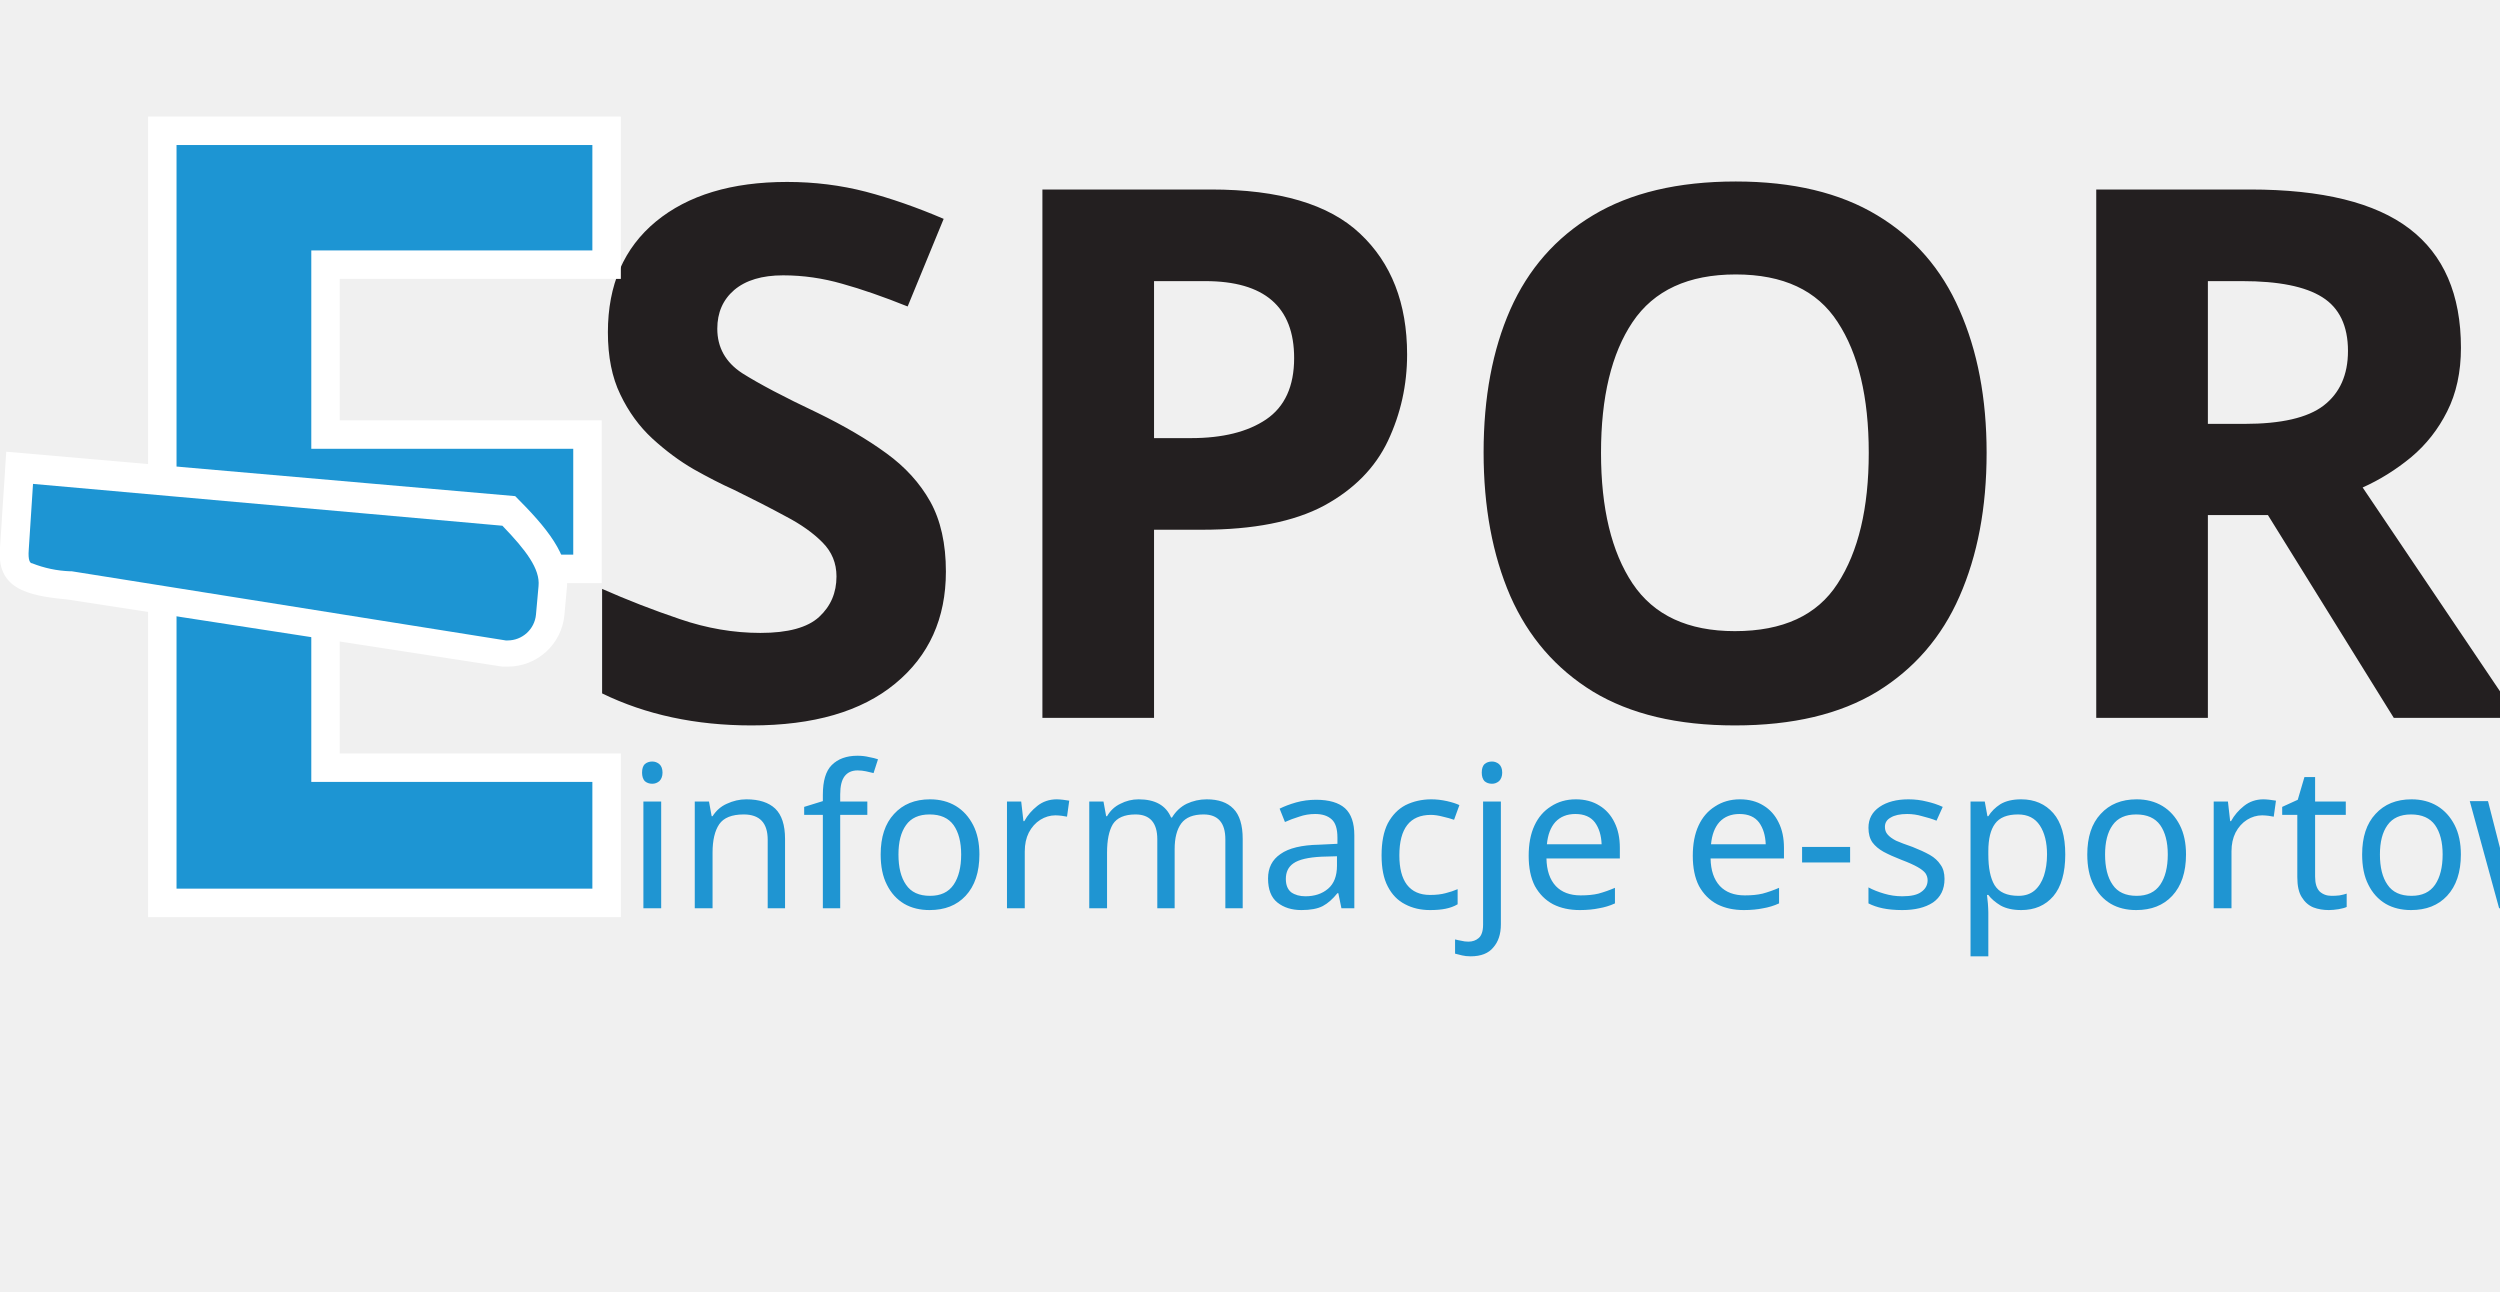
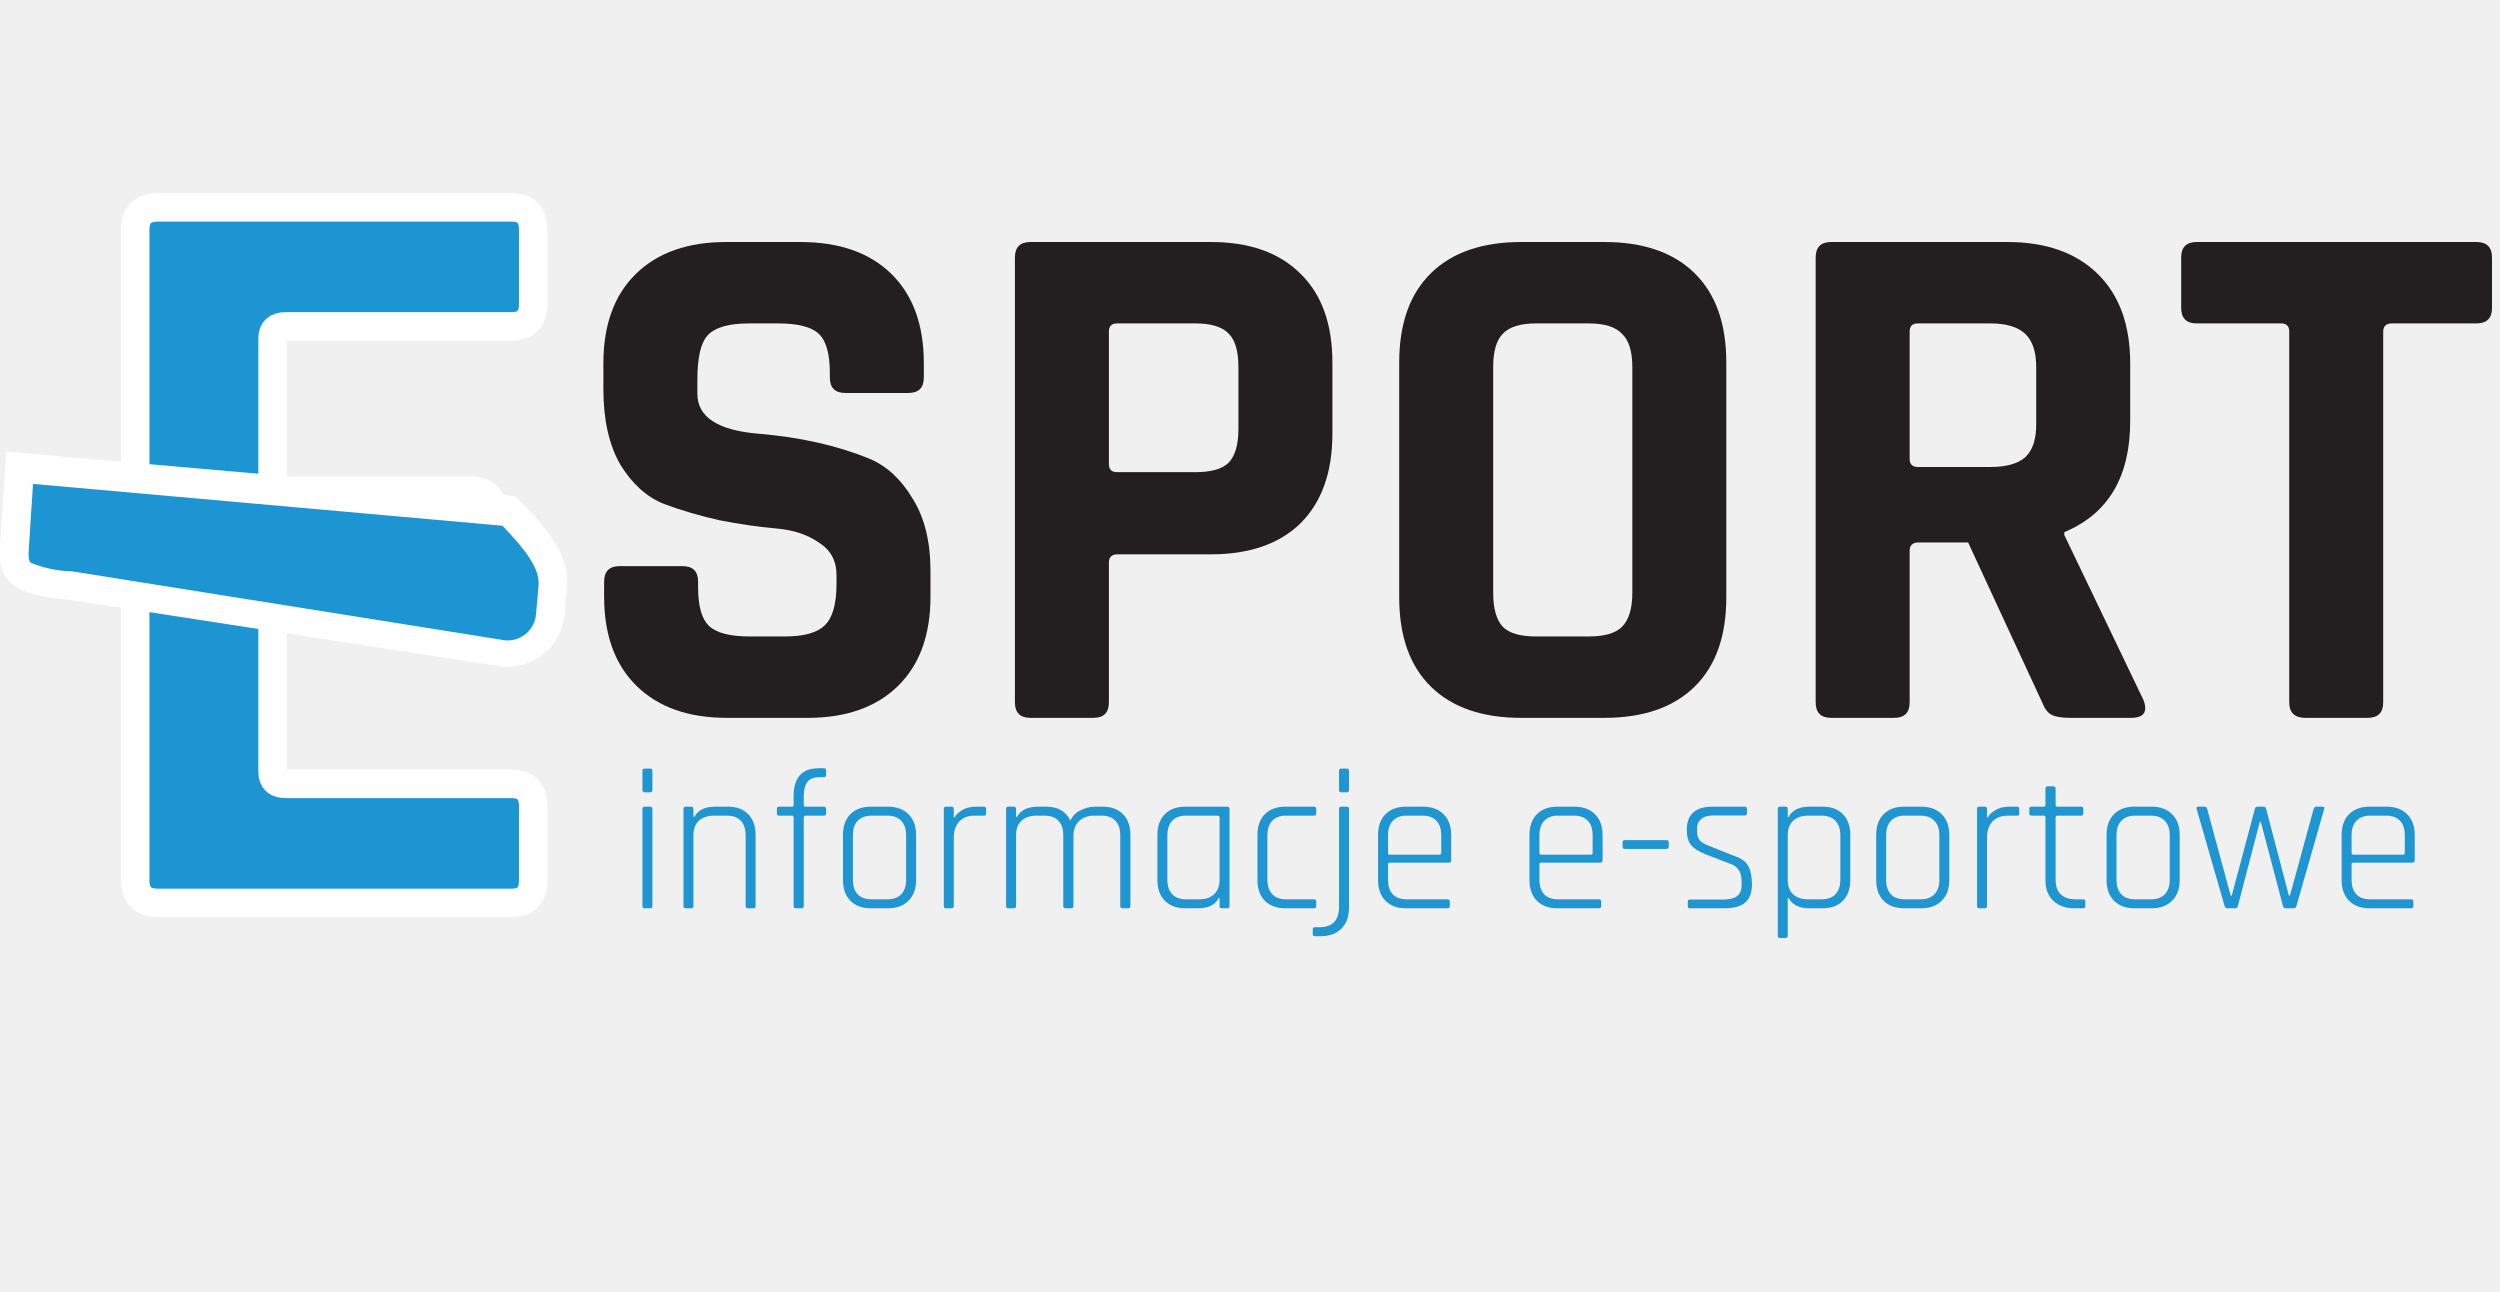
- <svg xmlns="http://www.w3.org/2000/svg" viewBox="0 0 87.83 45.36">
-   <defs>
-     <style>.cls-1{font-size:26px;fill:#231f20;}.cls-1,.cls-3{font-family:Rajdhani-Bold, Rajdhani;font-weight:700;}.cls-2{font-size:7px;fill:#1f95d2;font-family:Rajdhani-Light, Rajdhani;}.cls-3{font-size:38px;stroke:#fff;stroke-miterlimit:10;}.cls-3,.cls-4{fill:#1d95d3;}.cls-5{fill:#fff;}</style>
+ <svg xmlns="http://www.w3.org/2000/svg" viewBox="0 0 87.83 45.36" version="1.1" id="svg20">
+   <defs id="defs4">
+     <style id="style2">.cls-1{font-size:26px;fill:#231f20;}.cls-1,.cls-3{font-family:Rajdhani-Bold, Rajdhani;font-weight:700;}.cls-2{font-size:7px;fill:#1f95d2;font-family:Rajdhani-Light, Rajdhani;}.cls-3{font-size:38px;stroke:#fff;stroke-miterlimit:10;}.cls-3,.cls-4{fill:#1d95d3;}.cls-5{fill:#fff;}</style>
  </defs>
  <g id="Layer_2" data-name="Layer 2">
    <g id="Layer_1-2" data-name="Layer 1">
-       <text class="cls-1" transform="translate(19.95 25.22)">SPORT</text>
-       <text class="cls-2" transform="translate(22.01 31.91)">informacje e-sportowe</text>
-       <text class="cls-3" transform="translate(2.28 31.72)">E</text>
-       <path class="cls-4" d="M17.7,22.92,2.44,20.56a4.11,4.11,0,0,1-1.58-.35c-.21-.12-.41-.33-.36-.93l.18-2.87,17.18,1.53c1,1,1.62,1.83,1.54,2.65l-.09,1a1.51,1.51,0,0,1-1.49,1.37Z" />
-       <path class="cls-5" d="M1.16,17l16.49,1.47c.83.86,1.33,1.52,1.27,2.12l-.09,1a1,1,0,0,1-1,.91h-.06L2.52,20.07H2.46a4,4,0,0,1-1.33-.28c-.07,0-.15-.09-.12-.48L1.16,17M.22,15.87,0,19.24c-.13,1.43.93,1.69,2.36,1.82l15.29,2.36h.18a2,2,0,0,0,2-1.82l.09-1c.1-1.1-.72-2.07-1.82-3.17L.22,15.87Z" />
+       <g aria-label="SPORT" transform="translate(19.95,25.22)" style="font-weight:700;font-size:26px;font-family:Rajdhani-Bold, Rajdhani;fill:#231f20" id="text8">
+         <path d="m 1.274,-4.264 v -0.52 q 0,-0.546 0.546,-0.546 h 2.21 q 0.546,0 0.546,0.546 v 0.208 q 0,0.988 0.39,1.352 0.39,0.364 1.43,0.364 h 1.222 q 1.014,0 1.404,-0.39 0.416,-0.39 0.416,-1.456 v -0.312 q 0,-0.754 -0.624,-1.144 Q 8.216,-6.578 7.306,-6.656 6.396,-6.734 5.33,-6.942 4.29,-7.176 3.38,-7.514 2.47,-7.878 1.846,-8.892 1.248,-9.932 1.248,-11.544 v -0.91 q 0,-2.028 1.144,-3.146 1.144,-1.118 3.172,-1.118 h 2.6 q 2.054,0 3.198,1.118 1.144,1.118 1.144,3.146 v 0.494 q 0,0.546 -0.546,0.546 H 9.75 q -0.546,0 -0.546,-0.546 v -0.156 q 0,-1.014 -0.39,-1.378 -0.39,-0.364 -1.43,-0.364 H 6.37 q -1.066,0 -1.456,0.416 -0.364,0.39 -0.364,1.56 v 0.494 q 0,1.222 2.132,1.404 2.21,0.182 3.926,0.884 0.91,0.39 1.508,1.404 0.624,0.988 0.624,2.548 v 0.884 q 0,2.028 -1.144,3.146 Q 10.452,0 8.424,0 H 5.59 Q 3.562,0 2.418,-1.118 1.274,-2.236 1.274,-4.264 Z" style="font-weight:700;font-size:26px;font-family:Rajdhani-Bold, Rajdhani;fill:#231f20" id="path4581" />
+         <path d="m 18.462,0 h -2.21 q -0.546,0 -0.546,-0.546 v -15.626 q 0,-0.546 0.546,-0.546 h 6.344 q 2.028,0 3.146,1.118 1.118,1.092 1.118,3.12 v 2.496 q 0,2.028 -1.118,3.146 -1.118,1.092 -3.146,1.092 h -3.276 q -0.312,0 -0.312,0.286 v 4.914 q 0,0.546 -0.546,0.546 z m 0.832,-8.632 h 2.756 q 0.832,0 1.17,-0.338 0.338,-0.364 0.338,-1.17 v -2.184 q 0,-0.832 -0.338,-1.17 -0.338,-0.364 -1.17,-0.364 h -2.756 q -0.286,0 -0.286,0.286 v 4.654 q 0,0.286 0.286,0.286 z" style="font-weight:700;font-size:26px;font-family:Rajdhani-Bold, Rajdhani;fill:#231f20" id="path4583" />
+         <path d="m 34.017,-2.86 h 1.846 q 0.832,0 1.17,-0.338 0.364,-0.364 0.364,-1.196 v -7.93 q 0,-0.832 -0.364,-1.17 -0.338,-0.364 -1.17,-0.364 h -1.846 q -0.832,0 -1.17,0.364 -0.338,0.338 -0.338,1.17 v 7.93 q 0,0.832 0.338,1.196 0.338,0.338 1.17,0.338 z m 2.392,2.86 h -2.912 q -2.054,0 -3.172,-1.092 -1.118,-1.092 -1.118,-3.146 v -8.242 q 0,-2.054 1.118,-3.146 1.118,-1.092 3.172,-1.092 h 2.912 q 2.054,0 3.172,1.092 1.118,1.092 1.118,3.146 v 8.242 q 0,2.054 -1.118,3.146 -1.118,1.092 -3.172,1.092 z" style="font-weight:700;font-size:26px;font-family:Rajdhani-Bold, Rajdhani;fill:#231f20" id="path4585" />
+         <path d="m 46.594,0 h -2.21 q -0.546,0 -0.546,-0.546 v -15.626 q 0,-0.546 0.546,-0.546 h 6.188 q 2.028,0 3.172,1.118 1.144,1.118 1.144,3.146 v 2.028 q 0,2.938 -2.314,3.9 v 0.104 l 2.782,5.798 Q 55.59,0 54.914,0 h -2.106 q -0.468,0 -0.676,-0.104 -0.208,-0.104 -0.338,-0.442 l -2.6,-5.616 h -1.742 q -0.312,0 -0.312,0.286 v 5.33 q 0,0.546 -0.546,0.546 z m 0.832,-8.814 h 2.548 q 0.832,0 1.222,-0.338 0.39,-0.364 0.39,-1.144 v -2.028 q 0,-0.806 -0.39,-1.17 -0.39,-0.364 -1.222,-0.364 h -2.548 q -0.286,0 -0.286,0.286 V -9.1 q 0,0.286 0.286,0.286 z" style="font-weight:700;font-size:26px;font-family:Rajdhani-Bold, Rajdhani;fill:#231f20" id="path4587" />
+         <path d="m 63.231,0 h -2.184 q -0.572,0 -0.572,-0.546 v -13.026 q 0,-0.286 -0.286,-0.286 h -2.964 q -0.546,0 -0.546,-0.546 v -1.768 q 0,-0.546 0.546,-0.546 h 9.828 q 0.546,0 0.546,0.546 v 1.768 q 0,0.546 -0.546,0.546 h -2.964 q -0.312,0 -0.312,0.286 v 13.026 q 0,0.546 -0.546,0.546 z" style="font-weight:700;font-size:26px;font-family:Rajdhani-Bold, Rajdhani;fill:#231f20" id="path4589" />
+       </g>
+       <g aria-label="informacje e-sportowe" transform="translate(22.01,31.91)" style="font-size:7px;font-family:Rajdhani-Light, Rajdhani;fill:#1f95d2" id="text10">
+         <path d="M 0.56,-4.158 V -4.83 q 0,-0.077 0.07,-0.077 h 0.21 q 0.07,0 0.07,0.077 v 0.672 q 0,0.084 -0.07,0.084 H 0.63 q -0.07,0 -0.07,-0.084 z m 0,4.074 v -3.402 q 0,-0.084 0.07,-0.084 h 0.203 q 0.077,0 0.077,0.084 v 3.402 Q 0.91,0 0.84,0 H 0.63 Q 0.56,0 0.56,-0.084 Z" style="font-size:7px;font-family:Rajdhani-Light, Rajdhani;fill:#1f95d2" id="path4540" />
+         <path d="m 2.275,0 h -0.203 q -0.07,0 -0.07,-0.084 v -3.402 q 0,-0.084 0.07,-0.084 h 0.203 q 0.077,0 0.077,0.084 v 0.28 h 0.028 q 0.196,-0.364 0.728,-0.364 h 0.462 q 0.448,0 0.707,0.266 0.259,0.266 0.259,0.728 v 2.492 q 0,0.084 -0.07,0.084 h -0.203 q -0.077,0 -0.077,-0.084 v -2.478 q 0,-0.329 -0.168,-0.511 -0.168,-0.182 -0.49,-0.182 h -0.455 q -0.336,0 -0.532,0.182 -0.189,0.175 -0.189,0.504 v 2.485 q 0,0.084 -0.077,0.084 z" style="font-size:7px;font-family:Rajdhani-Light, Rajdhani;fill:#1f95d2" id="path4542" />
+         <path d="m 6.291,-3.57 h 0.637 q 0.084,0 0.084,0.077 v 0.161 q 0,0.077 -0.084,0.077 h -0.637 q -0.063,0 -0.063,0.063 v 3.108 Q 6.228,0 6.151,0 h -0.203 q -0.077,0 -0.077,-0.084 v -3.108 q 0,-0.063 -0.063,-0.063 h -0.448 q -0.077,0 -0.077,-0.077 v -0.161 q 0,-0.077 0.077,-0.077 h 0.448 q 0.063,0 0.063,-0.063 v -0.308 q 0,-0.98 0.889,-0.98 h 0.168 q 0.084,0 0.084,0.077 v 0.161 q 0,0.077 -0.084,0.077 h -0.133 q -0.315,0 -0.441,0.168 -0.126,0.168 -0.126,0.511 v 0.294 q 0,0.063 0.063,0.063 z" style="font-size:7px;font-family:Rajdhani-Light, Rajdhani;fill:#1f95d2" id="path4544" />
+         <path d="m 9.187,0 h -0.602 q -0.455,0 -0.721,-0.266 -0.259,-0.266 -0.259,-0.728 v -1.582 q 0,-0.462 0.259,-0.728 0.266,-0.266 0.721,-0.266 h 0.602 q 0.455,0 0.721,0.266 0.266,0.266 0.266,0.728 v 1.582 q 0,0.462 -0.266,0.728 -0.266,0.266 -0.721,0.266 z m -0.574,-0.315 h 0.546 q 0.322,0 0.49,-0.175 0.175,-0.182 0.175,-0.511 v -1.568 q 0,-0.329 -0.175,-0.504 -0.168,-0.182 -0.49,-0.182 h -0.546 q -0.322,0 -0.49,0.182 -0.168,0.175 -0.168,0.504 v 1.568 q 0,0.329 0.168,0.511 0.168,0.175 0.49,0.175 z" style="font-size:7px;font-family:Rajdhani-Light, Rajdhani;fill:#1f95d2" id="path4546" />
+         <path d="m 11.421,0 h -0.203 q -0.07,0 -0.07,-0.084 v -3.402 q 0,-0.084 0.07,-0.084 h 0.203 q 0.077,0 0.077,0.084 v 0.294 h 0.028 q 0.077,-0.147 0.273,-0.259 0.196,-0.119 0.483,-0.119 h 0.273 q 0.077,0 0.077,0.077 v 0.168 q 0,0.077 -0.077,0.07 h -0.329 q -0.343,0 -0.539,0.21 -0.189,0.21 -0.189,0.567 v 2.394 q 0,0.084 -0.077,0.084 z" style="font-size:7px;font-family:Rajdhani-Light, Rajdhani;fill:#1f95d2" id="path4548" />
+         <path d="m 13.609,0 h -0.203 q -0.07,0 -0.07,-0.084 v -3.402 q 0,-0.084 0.07,-0.084 h 0.203 q 0.077,0 0.077,0.084 v 0.28 h 0.028 q 0.203,-0.364 0.742,-0.364 h 0.287 q 0.616,0 0.854,0.49 0.105,-0.245 0.357,-0.364 0.252,-0.126 0.518,-0.126 h 0.259 q 0.455,0 0.714,0.266 0.259,0.266 0.259,0.728 v 2.492 q 0,0.084 -0.077,0.084 h -0.203 q -0.077,0 -0.077,-0.084 v -2.478 q 0,-0.336 -0.168,-0.511 -0.168,-0.182 -0.49,-0.182 h -0.259 q -0.336,0 -0.532,0.196 -0.196,0.189 -0.196,0.518 v 2.457 q 0,0.084 -0.077,0.084 h -0.203 q -0.077,0 -0.077,-0.084 v -2.478 q 0,-0.336 -0.168,-0.511 -0.168,-0.182 -0.49,-0.182 h -0.28 q -0.336,0 -0.532,0.182 -0.189,0.175 -0.189,0.504 v 2.485 q 0,0.084 -0.077,0.084 z" style="font-size:7px;font-family:Rajdhani-Light, Rajdhani;fill:#1f95d2" id="path4550" />
+         <path d="m 20.08,0 h -0.448 q -0.455,0 -0.721,-0.266 -0.259,-0.266 -0.259,-0.728 v -1.582 q 0,-0.462 0.259,-0.728 0.266,-0.266 0.721,-0.266 h 1.484 q 0.07,0 0.07,0.084 v 3.402 q 0,0.084 -0.07,0.084 h -0.203 q -0.077,0 -0.077,-0.084 v -0.28 h -0.028 Q 20.626,0 20.08,0 Z m 0.756,-1.001 v -2.191 q 0,-0.063 -0.07,-0.063 h -1.106 q -0.322,0 -0.49,0.182 -0.168,0.182 -0.168,0.511 v 1.554 q 0,0.329 0.168,0.511 0.168,0.182 0.49,0.182 h 0.455 q 0.336,0 0.525,-0.175 0.196,-0.182 0.196,-0.511 z" style="font-size:7px;font-family:Rajdhani-Light, Rajdhani;fill:#1f95d2" id="path4552" />
+         <path d="m 24.231,-0.238 v 0.161 q 0,0.077 -0.077,0.077 h -1.008 q -0.455,0 -0.721,-0.266 -0.259,-0.266 -0.259,-0.728 v -1.582 q 0,-0.462 0.259,-0.728 0.266,-0.266 0.721,-0.266 h 1.008 q 0.077,0 0.077,0.077 v 0.168 q 0,0.07 -0.077,0.07 h -0.98 q -0.322,0 -0.49,0.182 -0.168,0.182 -0.168,0.511 v 1.554 q 0,0.329 0.168,0.511 0.168,0.182 0.49,0.182 h 0.98 q 0.077,0 0.077,0.077 z" style="font-size:7px;font-family:Rajdhani-Light, Rajdhani;fill:#1f95d2" id="path4554" />
+         <path d="M 25.033,-4.158 V -4.83 q 0,-0.077 0.07,-0.077 h 0.21 q 0.07,0 0.07,0.077 v 0.672 q 0,0.084 -0.07,0.084 h -0.21 q -0.07,0 -0.07,-0.084 z m -0.637,5.138 h -0.203 q -0.084,0 -0.084,-0.077 V 0.735 q 0,-0.07 0.084,-0.07 h 0.147 q 0.693,0 0.693,-0.721 v -3.43 q 0,-0.084 0.07,-0.084 h 0.203 q 0.077,0 0.077,0.084 v 3.472 q 0,0.462 -0.266,0.728 -0.266,0.266 -0.721,0.266 z" style="font-size:7px;font-family:Rajdhani-Light, Rajdhani;fill:#1f95d2" id="path4556" />
+         <path d="m 28.847,0 h -1.463 q -0.455,0 -0.721,-0.266 -0.259,-0.266 -0.259,-0.728 v -1.582 q 0,-0.462 0.259,-0.728 0.266,-0.266 0.721,-0.266 h 0.602 q 0.455,0 0.721,0.266 0.266,0.266 0.266,0.728 v 0.889 q 0,0.084 -0.084,0.084 h -2.072 q -0.063,0 -0.063,0.063 v 0.539 q 0,0.329 0.168,0.511 0.168,0.175 0.49,0.175 h 1.435 q 0.077,0 0.077,0.077 v 0.161 q 0,0.077 -0.077,0.077 z m -2.03,-1.883 h 1.743 q 0.063,0 0.063,-0.063 v -0.623 q 0,-0.329 -0.168,-0.504 -0.168,-0.182 -0.49,-0.182 h -0.553 q -0.322,0 -0.49,0.182 -0.168,0.175 -0.168,0.504 v 0.623 q 0,0.063 0.063,0.063 z" style="font-size:7px;font-family:Rajdhani-Light, Rajdhani;fill:#1f95d2" id="path4558" />
+         <path d="m 34.166,0 h -1.463 q -0.455,0 -0.721,-0.266 -0.259,-0.266 -0.259,-0.728 v -1.582 q 0,-0.462 0.259,-0.728 0.266,-0.266 0.721,-0.266 h 0.602 q 0.455,0 0.721,0.266 0.266,0.266 0.266,0.728 v 0.889 q 0,0.084 -0.084,0.084 h -2.072 q -0.063,0 -0.063,0.063 v 0.539 q 0,0.329 0.168,0.511 0.168,0.175 0.49,0.175 h 1.435 q 0.077,0 0.077,0.077 v 0.161 q 0,0.077 -0.077,0.077 z m -2.03,-1.883 h 1.743 q 0.063,0 0.063,-0.063 v -0.623 q 0,-0.329 -0.168,-0.504 -0.168,-0.182 -0.49,-0.182 h -0.553 q -0.322,0 -0.49,0.182 -0.168,0.175 -0.168,0.504 v 0.623 q 0,0.063 0.063,0.063 z" style="font-size:7px;font-family:Rajdhani-Light, Rajdhani;fill:#1f95d2" id="path4560" />
+         <path d="m 36.533,-2.086 h -1.456 q -0.084,0 -0.084,-0.077 v -0.154 q 0,-0.077 0.084,-0.077 h 1.456 q 0.084,0 0.084,0.077 v 0.154 q 0,0.077 -0.084,0.077 z" style="font-size:7px;font-family:Rajdhani-Light, Rajdhani;fill:#1f95d2" id="path4562" />
+         <path d="m 38.58,0 h -1.218 q -0.077,0 -0.077,-0.077 v -0.161 q 0,-0.07 0.077,-0.07 h 1.183 q 0.63,0 0.63,-0.49 v -0.168 q 0,-0.455 -0.392,-0.595 l -0.875,-0.336 q -0.357,-0.14 -0.511,-0.329 -0.147,-0.189 -0.147,-0.525 0,-0.819 0.903,-0.819 h 1.134 q 0.077,0 0.077,0.077 v 0.161 q 0,0.07 -0.077,0.07 h -1.099 q -0.287,0 -0.434,0.126 -0.14,0.126 -0.14,0.294 v 0.161 q 0,0.196 0.105,0.308 0.112,0.112 0.336,0.189 l 0.875,0.35 q 0.364,0.119 0.483,0.357 0.126,0.231 0.126,0.651 0,0.42 -0.238,0.623 -0.231,0.203 -0.721,0.203 z" style="font-size:7px;font-family:Rajdhani-Light, Rajdhani;fill:#1f95d2" id="path4564" />
+         <path d="m 40.72,1.043 h -0.203 q -0.07,0 -0.07,-0.077 v -4.452 q 0,-0.084 0.07,-0.084 h 0.203 q 0.077,0 0.077,0.084 v 0.28 h 0.028 q 0.196,-0.364 0.728,-0.364 h 0.476 q 0.448,0 0.707,0.266 0.259,0.266 0.259,0.728 v 1.582 q 0,0.462 -0.259,0.728 -0.259,0.266 -0.707,0.266 h -0.476 q -0.532,0 -0.728,-0.364 h -0.028 v 1.33 q 0,0.077 -0.077,0.077 z m 0.798,-1.358 h 0.462 q 0.322,0 0.49,-0.175 0.175,-0.182 0.175,-0.518 v -1.554 q 0,-0.336 -0.175,-0.511 -0.168,-0.182 -0.49,-0.182 h -0.462 q -0.336,0 -0.532,0.182 -0.189,0.175 -0.189,0.504 v 1.568 q 0,0.329 0.189,0.511 0.196,0.175 0.532,0.175 z" style="font-size:7px;font-family:Rajdhani-Light, Rajdhani;fill:#1f95d2" id="path4566" />
+         <path d="m 45.486,0 h -0.602 q -0.455,0 -0.721,-0.266 -0.259,-0.266 -0.259,-0.728 v -1.582 q 0,-0.462 0.259,-0.728 0.266,-0.266 0.721,-0.266 h 0.602 q 0.455,0 0.721,0.266 0.266,0.266 0.266,0.728 v 1.582 q 0,0.462 -0.266,0.728 -0.266,0.266 -0.721,0.266 z m -0.574,-0.315 h 0.546 q 0.322,0 0.49,-0.175 0.175,-0.182 0.175,-0.511 v -1.568 q 0,-0.329 -0.175,-0.504 -0.168,-0.182 -0.49,-0.182 h -0.546 q -0.322,0 -0.49,0.182 -0.168,0.175 -0.168,0.504 v 1.568 q 0,0.329 0.168,0.511 0.168,0.175 0.49,0.175 z" style="font-size:7px;font-family:Rajdhani-Light, Rajdhani;fill:#1f95d2" id="path4568" />
+         <path d="m 47.72,0 h -0.203 q -0.07,0 -0.07,-0.084 v -3.402 q 0,-0.084 0.07,-0.084 h 0.203 q 0.077,0 0.077,0.084 v 0.294 h 0.028 q 0.077,-0.147 0.273,-0.259 0.196,-0.119 0.483,-0.119 h 0.273 q 0.077,0 0.077,0.077 v 0.168 q 0,0.077 -0.077,0.07 h -0.329 q -0.343,0 -0.539,0.21 -0.189,0.21 -0.189,0.567 v 2.394 q 0,0.084 -0.077,0.084 z" style="font-size:7px;font-family:Rajdhani-Light, Rajdhani;fill:#1f95d2" id="path4570" />
+         <path d="m 49.788,-3.255 h -0.427 q -0.077,0 -0.077,-0.07 v -0.168 q 0,-0.077 0.077,-0.077 h 0.427 q 0.063,0 0.063,-0.063 V -4.2 q 0,-0.084 0.077,-0.084 h 0.203 q 0.077,0 0.077,0.084 v 0.567 q 0,0.063 0.063,0.063 h 0.833 q 0.077,0 0.077,0.077 v 0.168 q 0,0.07 -0.077,0.07 h -0.833 q -0.063,0 -0.063,0.063 v 2.205 q 0,0.322 0.182,0.497 0.182,0.175 0.511,0.175 h 0.273 q 0.077,0 0.077,0.077 v 0.161 q 0,0.077 -0.077,0.077 h -0.301 q -0.462,0 -0.742,-0.259 -0.28,-0.259 -0.28,-0.714 v -2.219 q 0,-0.063 -0.063,-0.063 z" style="font-size:7px;font-family:Rajdhani-Light, Rajdhani;fill:#1f95d2" id="path4572" />
+         <path d="m 53.58,0 h -0.602 q -0.455,0 -0.721,-0.266 -0.259,-0.266 -0.259,-0.728 v -1.582 q 0,-0.462 0.259,-0.728 0.266,-0.266 0.721,-0.266 h 0.602 q 0.455,0 0.721,0.266 0.266,0.266 0.266,0.728 v 1.582 q 0,0.462 -0.266,0.728 -0.266,0.266 -0.721,0.266 z m -0.574,-0.315 h 0.546 q 0.322,0 0.49,-0.175 0.175,-0.182 0.175,-0.511 v -1.568 q 0,-0.329 -0.175,-0.504 -0.168,-0.182 -0.49,-0.182 h -0.546 q -0.322,0 -0.49,0.182 -0.168,0.175 -0.168,0.504 v 1.568 q 0,0.329 0.168,0.511 0.168,0.175 0.49,0.175 z" style="font-size:7px;font-family:Rajdhani-Light, Rajdhani;fill:#1f95d2" id="path4574" />
+         <path d="m 56.514,0 h -0.28 q -0.07,0 -0.091,-0.084 l -0.98,-3.402 q -0.021,-0.084 0.056,-0.084 h 0.224 q 0.077,0 0.091,0.084 l 0.826,3.045 h 0.035 l 0.812,-3.045 q 0.014,-0.084 0.098,-0.084 h 0.203 q 0.084,0 0.098,0.084 l 0.798,3.045 h 0.035 l 0.833,-3.045 q 0.021,-0.084 0.091,-0.084 h 0.224 q 0.084,0 0.056,0.084 l -0.973,3.402 Q 58.649,0 58.572,0 h -0.28 q -0.077,0 -0.098,-0.084 l -0.777,-2.954 h -0.035 l -0.77,2.954 Q 56.591,0 56.514,0 Z" style="font-size:7px;font-family:Rajdhani-Light, Rajdhani;fill:#1f95d2" id="path4576" />
+         <path d="m 62.699,0 h -1.463 q -0.455,0 -0.721,-0.266 -0.259,-0.266 -0.259,-0.728 v -1.582 q 0,-0.462 0.259,-0.728 0.266,-0.266 0.721,-0.266 h 0.602 q 0.455,0 0.721,0.266 0.266,0.266 0.266,0.728 v 0.889 q 0,0.084 -0.084,0.084 h -2.072 q -0.063,0 -0.063,0.063 v 0.539 q 0,0.329 0.168,0.511 0.168,0.175 0.49,0.175 h 1.435 q 0.077,0 0.077,0.077 v 0.161 q 0,0.077 -0.077,0.077 z m -2.03,-1.883 h 1.743 q 0.063,0 0.063,-0.063 v -0.623 q 0,-0.329 -0.168,-0.504 -0.168,-0.182 -0.49,-0.182 h -0.553 q -0.322,0 -0.49,0.182 -0.168,0.175 -0.168,0.504 v 0.623 q 0,0.063 0.063,0.063 z" style="font-size:7px;font-family:Rajdhani-Light, Rajdhani;fill:#1f95d2" id="path4578" />
+       </g>
+       <g aria-label="E" transform="translate(2.28,31.72)" style="font-weight:700;font-size:38px;font-family:Rajdhani-Bold, Rajdhani;fill:#1d95d3;stroke:#ffffff;stroke-miterlimit:10" id="text12">
+         <path d="M 15.694,0 H 3.268 Q 2.47,0 2.47,-0.798 v -22.838 q 0,-0.798 0.798,-0.798 h 12.426 q 0.76,0 0.76,0.798 v 2.584 q 0,0.798 -0.76,0.798 H 7.752 q -0.456,0 -0.456,0.418 v 4.94 q 0,0.418 0.456,0.418 h 6.498 q 0.798,0 0.798,0.798 v 2.584 q 0,0.798 -0.798,0.798 H 7.752 q -0.456,0 -0.456,0.418 v 5.282 q 0,0.418 0.456,0.418 h 7.942 q 0.76,0 0.76,0.798 v 2.584 Q 16.454,0 15.694,0 Z" style="font-weight:700;font-size:38px;font-family:Rajdhani-Bold, Rajdhani;fill:#1d95d3;stroke:#ffffff;stroke-miterlimit:10" id="path4537" />
+       </g>
+       <path class="cls-4" d="M 17.7,22.92 2.44,20.56 A 4.11,4.11 0 0 1 0.86,20.21 C 0.65,20.09 0.45,19.88 0.5,19.28 l 0.18,-2.87 17.18,1.53 c 1,1 1.62,1.83 1.54,2.65 l -0.09,1 a 1.51,1.51 0 0 1 -1.49,1.37 z" id="path14" style="fill:#1d95d3" />
+       <path class="cls-5" d="m 1.16,17 16.49,1.47 c 0.83,0.86 1.33,1.52 1.27,2.12 l -0.09,1 a 1,1 0 0 1 -1,0.91 H 17.77 L 2.52,20.07 H 2.46 A 4,4 0 0 1 1.13,19.79 C 1.06,19.79 0.98,19.7 1.01,19.31 L 1.16,17 M 0.22,15.87 0,19.24 c -0.13,1.43 0.93,1.69 2.36,1.82 l 15.29,2.36 h 0.18 a 2,2 0 0 0 2,-1.82 l 0.09,-1 c 0.1,-1.1 -0.72,-2.07 -1.82,-3.17 z" id="path16" style="fill:#ffffff" />
    </g>
  </g>
</svg>
